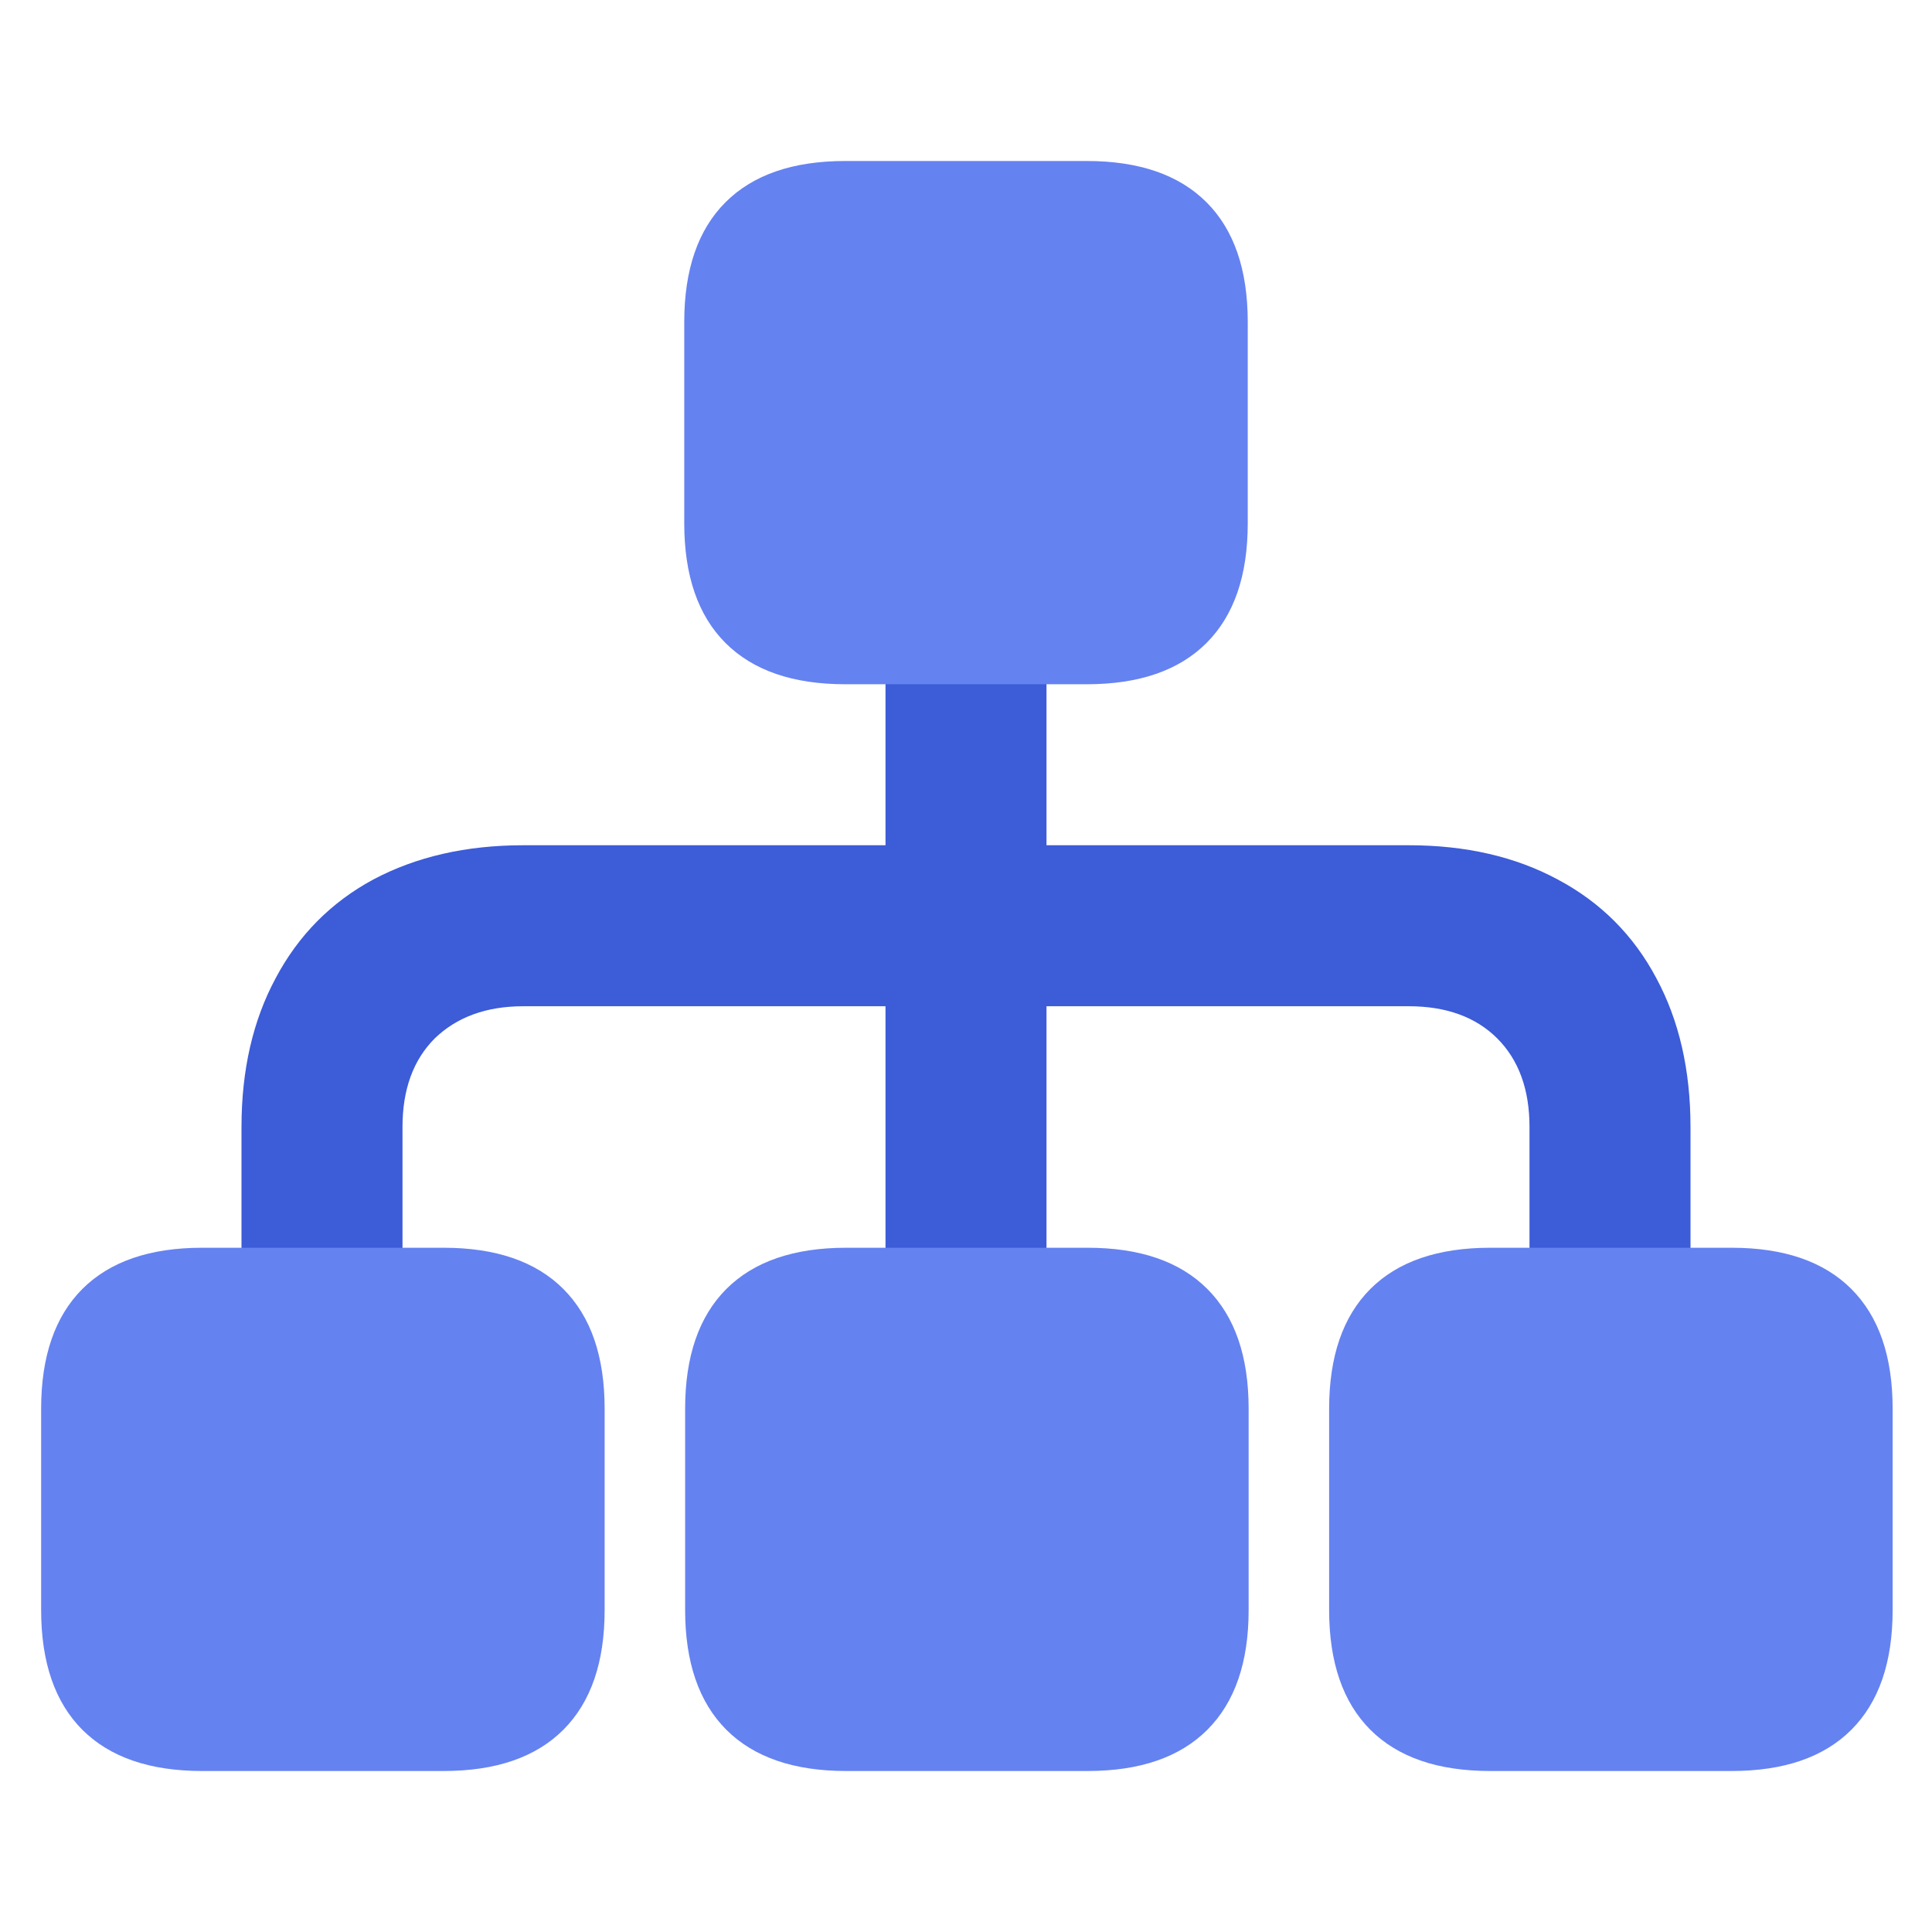
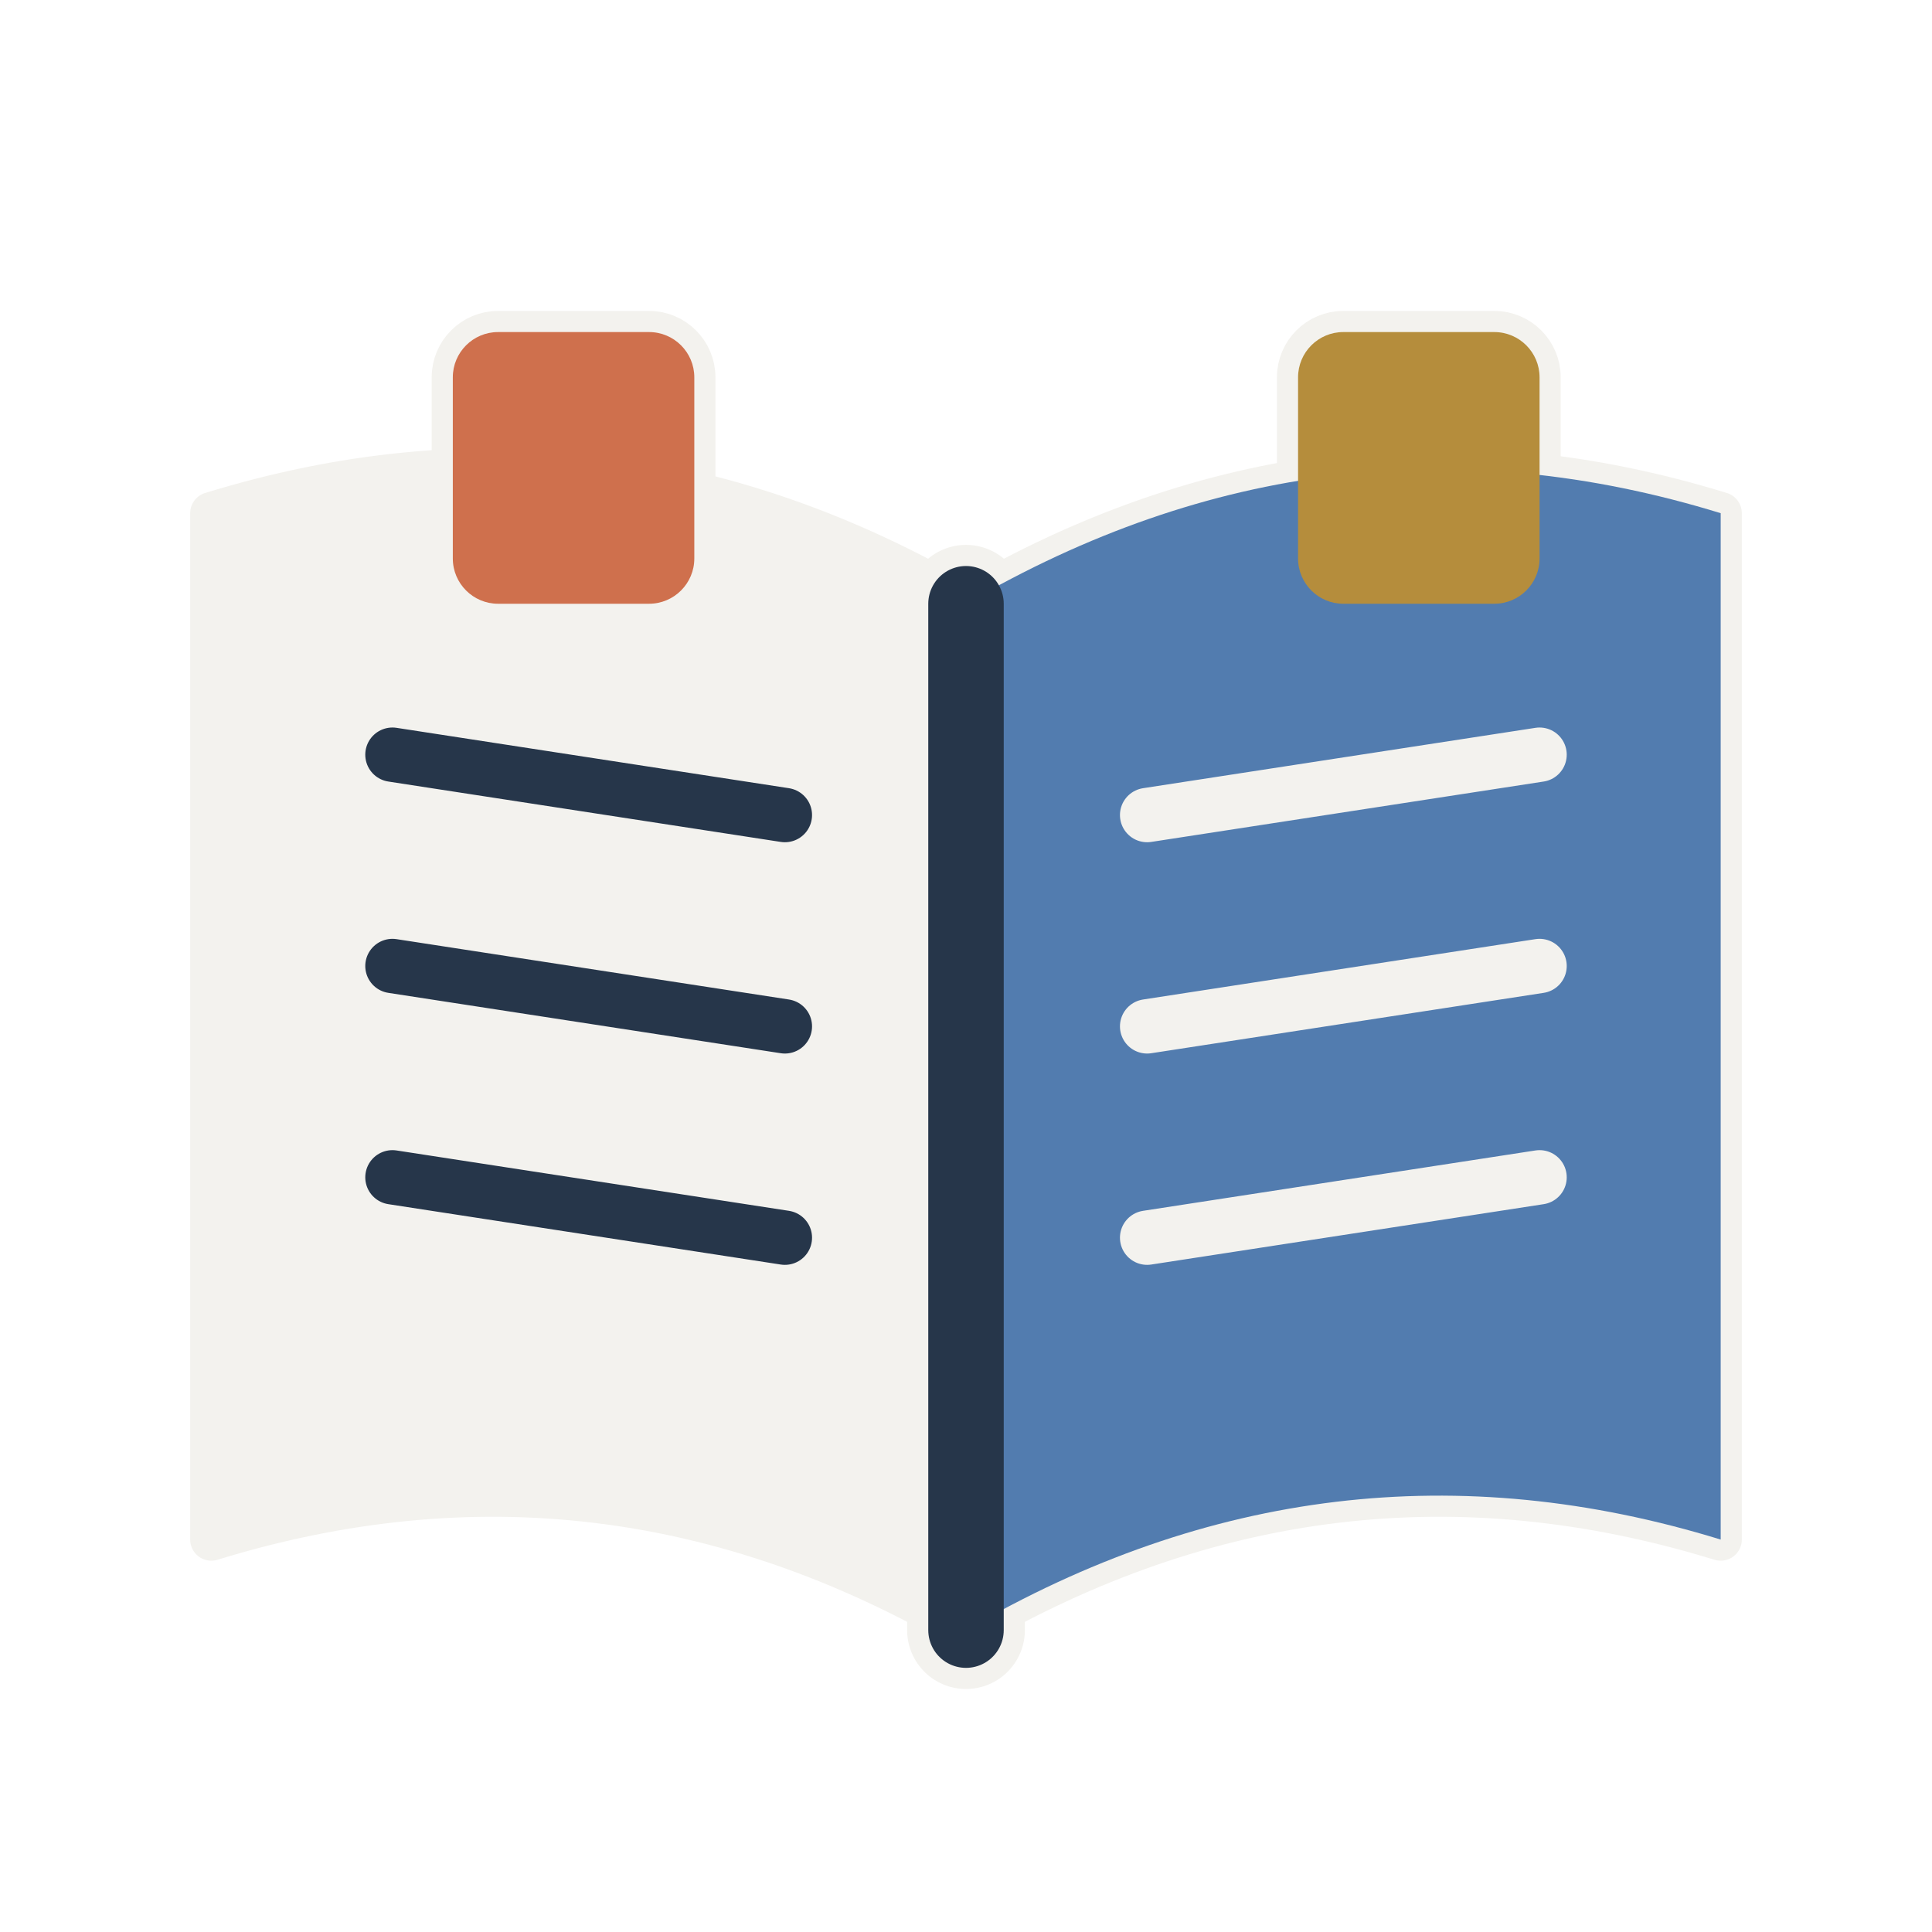
- <svg xmlns="http://www.w3.org/2000/svg" width="24" height="24" viewBox="0 0 24 24" fill="none">
-   <path d="M13 10.5H17.5C18.208 10.5 18.825 10.642 19.35 10.925C19.883 11.208 20.292 11.617 20.575 12.15C20.858 12.675 21 13.292 21 14V16H19V14C19 13.533 18.866 13.167 18.6 12.9C18.333 12.634 17.967 12.5 17.5 12.5H13V16H11V12.5H6.5C6.042 12.5 5.675 12.634 5.4 12.9C5.134 13.167 5 13.533 5 14V16H3V14C3 13.292 3.142 12.675 3.425 12.15C3.708 11.617 4.113 11.208 4.638 10.925C5.171 10.642 5.792 10.5 6.5 10.5H11V8H13V10.5Z" fill="#3C5CD8" />
-   <path d="M9.012 2.513C8.671 2.854 8.5 3.35 8.5 4V6.5C8.5 7.15 8.671 7.646 9.012 7.987C9.354 8.329 9.85 8.5 10.5 8.5H13.5C14.15 8.5 14.646 8.329 14.988 7.987C15.329 7.646 15.5 7.15 15.5 6.5V4C15.5 3.35 15.329 2.854 14.988 2.513C14.646 2.171 14.15 2 13.5 2H10.5C9.85 2 9.354 2.171 9.012 2.513Z" fill="#6582F1" />
-   <path d="M9.023 16.012C8.682 16.354 8.511 16.85 8.511 17.5V20C8.511 20.65 8.682 21.146 9.023 21.488C9.365 21.829 9.861 22 10.511 22H13.511C14.161 22 14.657 21.829 14.998 21.488C15.34 21.146 15.511 20.65 15.511 20V17.5C15.511 16.85 15.34 16.354 14.998 16.012C14.657 15.671 14.161 15.5 13.511 15.5H10.511C9.861 15.5 9.365 15.671 9.023 16.012Z" fill="#6582F1" />
-   <path d="M17.023 16.012C16.682 16.354 16.511 16.85 16.511 17.5V20C16.511 20.65 16.682 21.146 17.023 21.488C17.365 21.829 17.861 22 18.511 22H21.511C22.161 22 22.657 21.829 22.998 21.488C23.34 21.146 23.511 20.65 23.511 20V17.5C23.511 16.85 23.34 16.354 22.998 16.012C22.657 15.671 22.161 15.5 21.511 15.5H18.511C17.861 15.5 17.365 15.671 17.023 16.012Z" fill="#6582F1" />
-   <path d="M1.023 16.012C0.682 16.354 0.511 16.85 0.511 17.5V20C0.511 20.65 0.682 21.146 1.023 21.488C1.365 21.829 1.861 22 2.511 22H5.511C6.161 22 6.657 21.829 6.998 21.488C7.34 21.146 7.511 20.65 7.511 20V17.5C7.511 16.85 7.34 16.354 6.998 16.012C6.657 15.671 6.161 15.5 5.511 15.5H2.511C1.861 15.5 1.365 15.671 1.023 16.012Z" fill="#6582F1" />
+ <svg xmlns="http://www.w3.org/2000/svg" width="64" height="64" viewBox="0 0 64 64" fill="none" stroke-linecap="round" stroke-linejoin="round" role="img" aria-labelledby="title">
+   <g aria-hidden="true">
+     <path d="M7 17Q20 13 32 20L32 54Q20 47 7 51Z" fill="#F3F2EE" stroke="#F3F2EE" stroke-width="1.4" />
+     <path d="M32 20Q44 13 57 17L57 51Q44 47 32 54Z" fill="#F3F2EE" stroke="#F3F2EE" stroke-width="1.4" />
+     <path d="M32 20L32 54" fill="none" stroke="#F3F2EE" stroke-width="3.9" />
+     <path d="M13 25L26 27" fill="none" stroke="#F3F2EE" stroke-width="3.2" />
+     <path d="M13 32L26 34" fill="none" stroke="#F3F2EE" stroke-width="3.2" />
+     <path d="M13 39L26 41" fill="none" stroke="#F3F2EE" stroke-width="3.2" />
+     <path d="M38 27L51 25" fill="none" stroke="#F3F2EE" stroke-width="3.2" />
+     <path d="M38 34L51 32" fill="none" stroke="#F3F2EE" stroke-width="3.2" />
+     <path d="M38 41L51 39" fill="none" stroke="#F3F2EE" stroke-width="3.2" />
+     <rect x="15" y="11" width="8" height="9" rx="1.5" fill="#F3F2EE" stroke="#F3F2EE" stroke-width="1.4" />
+     <rect x="43" y="11" width="8" height="9" rx="1.5" fill="#F3F2EE" stroke="#F3F2EE" stroke-width="1.4" />
+   </g>
+   <g>
+     <path d="M7 17Q20 13 32 20L32 54Q20 47 7 51Z" fill="#F3F2EE" stroke="none" stroke-width="2.5" />
+     <path d="M32 20Q44 13 57 17L57 51Q44 47 32 54Z" fill="#527CAF" stroke="none" stroke-width="2.5" />
+     <path d="M32 20L32 54" fill="none" stroke="#26364A" stroke-width="2.5" />
+     <path d="M13 25L26 27" fill="none" stroke="#26364A" stroke-width="1.8" />
+     <path d="M13 32L26 34" fill="none" stroke="#26364A" stroke-width="1.8" />
+     <path d="M13 39L26 41" fill="none" stroke="#26364A" stroke-width="1.8" />
+     <path d="M38 27L51 25" fill="none" stroke="#F3F2EE" stroke-width="1.8" />
+     <path d="M38 34L51 32" fill="none" stroke="#F3F2EE" stroke-width="1.8" />
+     <path d="M38 41L51 39" fill="none" stroke="#F3F2EE" stroke-width="1.8" />
+     <rect x="15" y="11" width="8" height="9" rx="1.5" fill="#CF704D" stroke="none" stroke-width="2.5" />
+     <rect x="43" y="11" width="8" height="9" rx="1.5" fill="#B58D3C" stroke="none" stroke-width="2.5" />
+   </g>
</svg>
